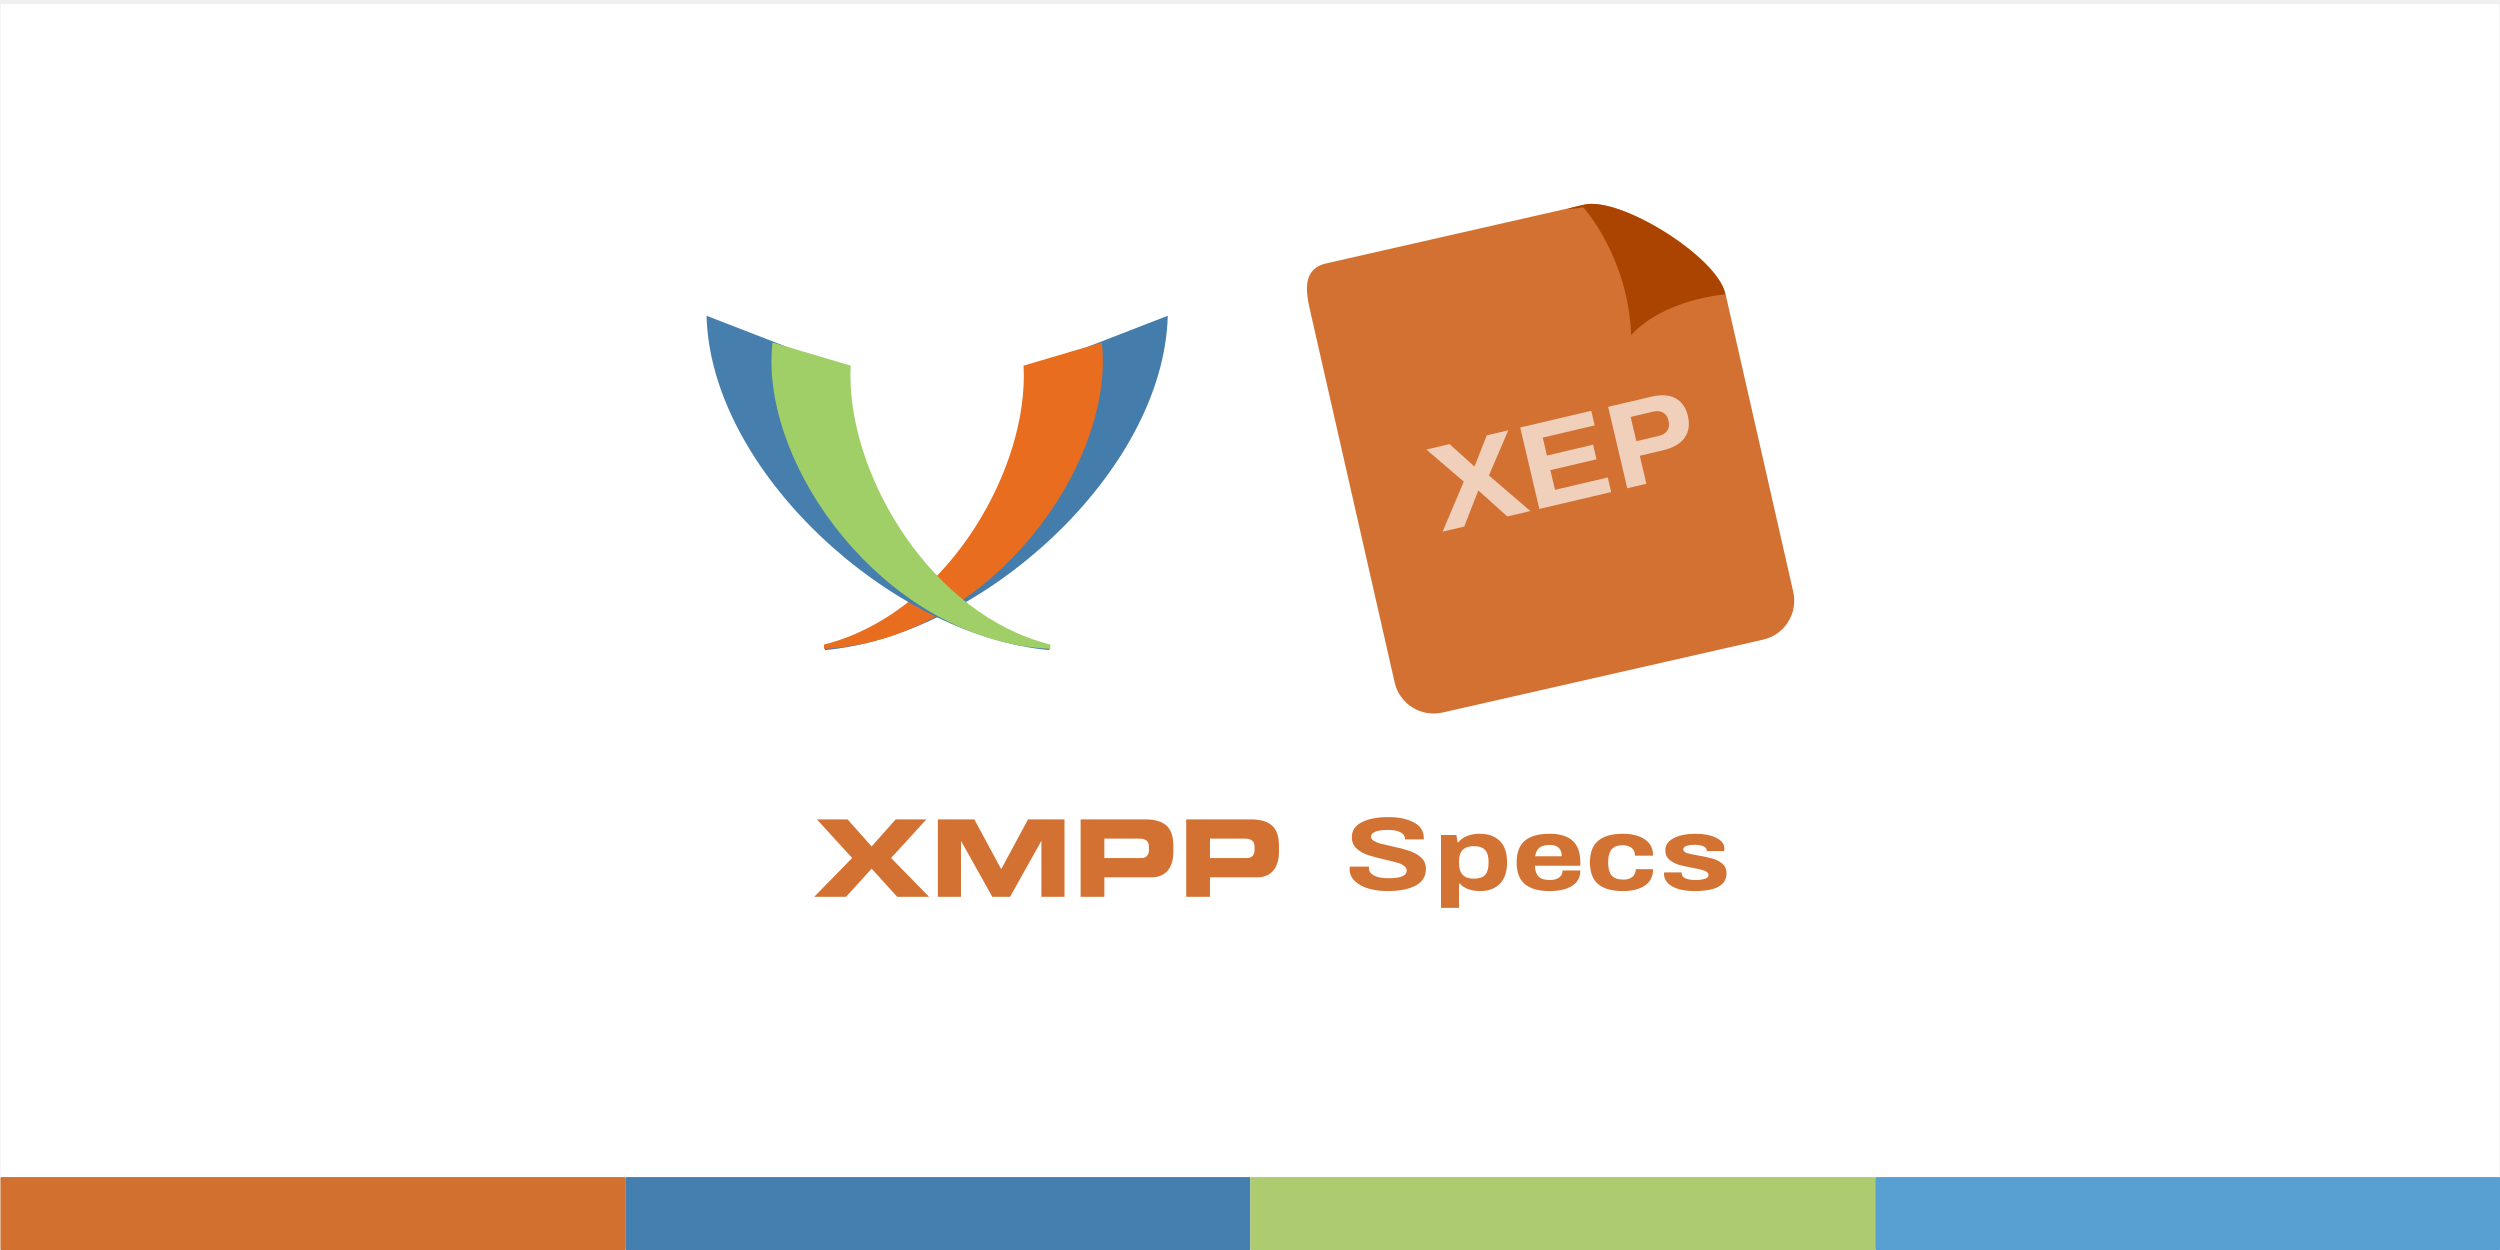
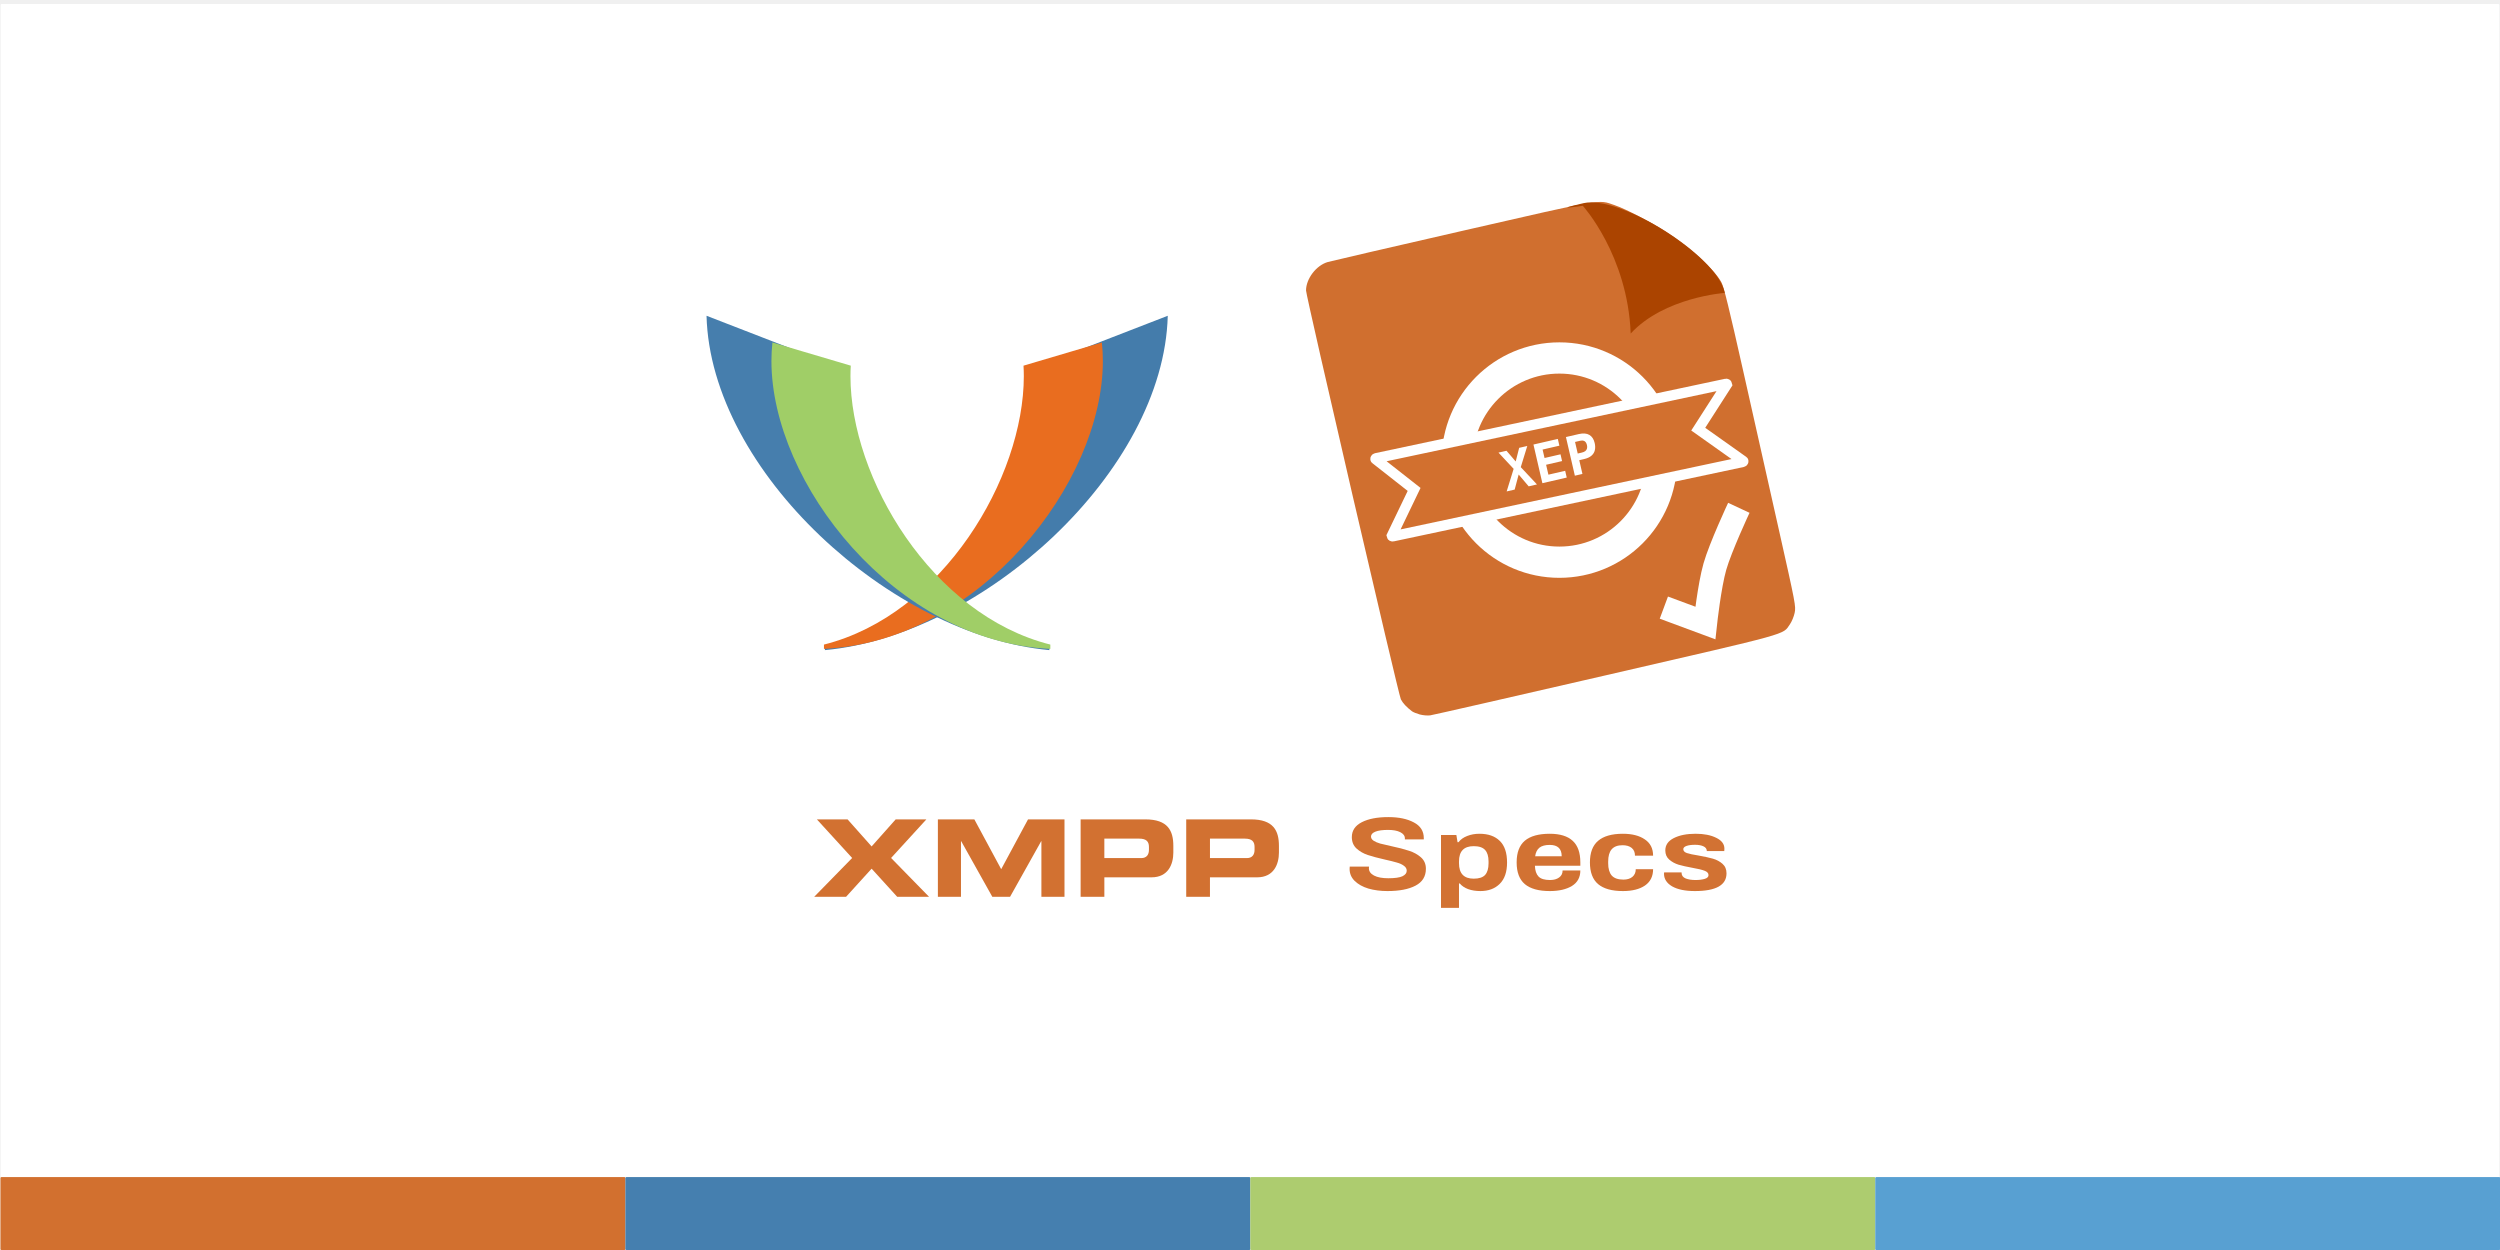
<svg xmlns="http://www.w3.org/2000/svg" version="1.1" id="svg1" width="1200" height="600" viewBox="0 0 1200 600" xml:space="preserve">
  <defs id="defs1">
    <rect x="604.52" y="390.758" width="334.055" height="82" id="rect4234" />
    <linearGradient id="SVGID_right_" y2="1.279e-13" gradientUnits="userSpaceOnUse" x2="-1073.2" gradientTransform="matrix(0.2645833,0,0,0.2645833,329.9932,33.63927)" y1="126.85" x1="-1073.2">
      <stop stop-color="#1b3967" offset=".011" id="stop10527" />
      <stop stop-color="#13b5ea" offset=".467" id="stop10529" />
      <stop stop-color="#002b5c" offset=".995" id="stop10531" />
    </linearGradient>
    <linearGradient id="SVGID_left_" y2="1.279e-13" gradientUnits="userSpaceOnUse" x2="-1073.2" gradientTransform="matrix(-0.2645833,0,0,0.2645833,-249.8126,33.639)" y1="126.85" x1="-1073.2">
      <stop stop-color="#1b3967" offset=".011" id="stop10534" />
      <stop stop-color="#13b5ea" offset=".467" id="stop10536" />
      <stop stop-color="#002b5c" offset=".995" id="stop10538" />
    </linearGradient>
    <rect x="604.52" y="390.758" width="415.207" height="77.828" id="rect4476" />
    <rect x="604.52" y="390.758" width="415.207" height="77.828" id="rect5409" />
    <filter id="mask-powermask-path-effect6244_inverse" style="color-interpolation-filters:sRGB" height="100" width="100" x="-50" y="-50">
      <feColorMatrix id="mask-powermask-path-effect6244_primitive1" values="1" type="saturate" result="fbSourceGraphic" />
      <feColorMatrix id="mask-powermask-path-effect6244_primitive2" values="-1 0 0 0 1 0 -1 0 0 1 0 0 -1 0 1 0 0 0 1 0 " in="fbSourceGraphic" />
    </filter>
    <rect x="604.52" y="390.758" width="415.207" height="77.828" id="rect6963" />
    <filter id="mask-powermask-path-effect1041_inverse" style="color-interpolation-filters:sRGB" height="100" width="100" x="-50" y="-50">
      <feColorMatrix id="mask-powermask-path-effect1041_primitive1" values="1" type="saturate" result="fbSourceGraphic" />
      <feColorMatrix id="mask-powermask-path-effect1041_primitive2" values="-1 0 0 0 1 0 -1 0 0 1 0 0 -1 0 1 0 0 0 1 0 " in="fbSourceGraphic" />
    </filter>
    <mask maskUnits="userSpaceOnUse" id="mask-powermask-path-effect1073">
-       <path id="mask-powermask-path-effect1073_box" style="fill:#ffffff;fill-opacity:1" d="M 671.264,150.567 H 852.181 V 355.552 H 671.264 Z" />
      <path id="path1071" d="m 708.386,240.737 12.869,17.31 -13.907,19.32 9.721,-0.07 9.384,-13.841 0.296,-0.002 9.701,13.703 10.372,-0.075 -14.245,-19.223 12.676,-17.388 -9.721,0.07 -8.092,11.91 -0.297,0.002 -8.325,-11.791 z m 42.2,-0.306 0.265,36.621 32.302,-0.234 -0.048,-6.566 -23.708,0.172 -0.064,-8.86 20.745,-0.15 -0.048,-6.566 -20.745,0.15 -0.058,-8.061 23.352,-0.169 -0.048,-6.566 z m 39.532,-0.286 0.265,36.621 8.595,-0.062 -0.091,-12.599 10.194,-0.074 c 4.742,-0.034 8.29,-1.109 10.645,-3.226 2.395,-2.153 3.578,-5.134 3.551,-8.942 -0.028,-3.808 -1.194,-6.736 -3.501,-8.784 -2.307,-2.083 -5.734,-3.107 -10.278,-3.075 z m 8.643,6.504 10.016,-0.072 c 1.857,-0.013 3.283,0.456 4.278,1.41 0.995,0.918 1.498,2.231 1.51,3.939 0.013,1.744 -0.472,3.1 -1.452,4.068 -0.981,0.968 -2.4,1.458 -4.257,1.472 l -10.016,0.072 z" style="font-weight:bold;font-size:61.687px;font-family:Archivo;-inkscape-font-specification:'Archivo Bold';display:inline;opacity:0.989;fill:#ab4400;fill-opacity:1;stroke-width:3.986" />
    </mask>
-     <filter id="mask-powermask-path-effect1073_inverse" style="color-interpolation-filters:sRGB" height="100" width="100" x="-50" y="-50">
-       <feColorMatrix id="mask-powermask-path-effect1073_primitive1" values="1" type="saturate" result="fbSourceGraphic" />
-       <feColorMatrix id="mask-powermask-path-effect1073_primitive2" values="-1 0 0 0 1 0 -1 0 0 1 0 0 -1 0 1 0 0 0 1 0 " in="fbSourceGraphic" />
-     </filter>
+     <rect x="206.211" y="451.592" width="290.309" height="84.673" id="rect3" />
  </defs>
  <g id="g1">
    <rect style="display:inline;fill:#ffffff;fill-opacity:1;stroke:none;stroke-width:3.78;stroke-opacity:1" id="rect22" width="1199.37" height="597.285" x="0.315" y="1.92" ry="0.509" />
    <g id="g26">
      <rect style="fill:#d2702f;fill-opacity:1;stroke:none;stroke-width:3.761;stroke-opacity:1" id="rect23" width="300" height="35" x="0.22" y="565" ry="0.502" />
      <rect style="fill:#457faf;fill-opacity:1;stroke:none;stroke-width:3.761;stroke-opacity:1" id="rect24" width="300" height="35" x="300.188" y="565" ry="0.502" />
      <rect style="fill:#adcc6f;fill-opacity:1;stroke:none;stroke-width:3.761;stroke-opacity:1" id="rect25" width="300" height="35" x="600.156" y="565" ry="0.502" />
      <rect style="fill:#58a0d2;fill-opacity:1;stroke:none;stroke-width:3.761;stroke-opacity:1" id="rect26" width="300" height="35" x="900.124" y="565" ry="0.502" />
    </g>
    <g id="g1722" style="display:inline;fill:#d27131;fill-opacity:1" transform="matrix(1.265201,0,0,1.265201,376.159,194.1212)">
      <path d="m 25.988,172.078 -13.388,-14.65 h 11.643 l 9.127,10.268 9.129,-10.268 h 11.643 l -13.387,14.646 14.401,14.728 h -12.09 l -9.697,-10.67 -9.693,10.67 H 11.584 l 14.404,-14.73 z" id="path1691" style="fill:#d27131;fill-opacity:1" />
      <path d="m 58.508,157.428 h 13.836 l 10.183,18.905 10.183,-18.905 h 13.832 v 29.374 h -8.762 v -21.096 h -0.08 L 85.893,186.802 H 79.16 l -11.807,-21.096 h -0.082 v 21.096 h -8.764 v -29.37 z" id="path1693" style="fill:#d27131;fill-opacity:1" />
      <path d="m 112.662,157.428 h 24.546 c 8.559,0 10.628,4.302 10.628,10.063 v 2.516 c 0,4.381 -1.908,9.41 -8.275,9.41 h -17.894 v 7.385 h -9.005 v -29.38 z m 9,14.69 h 13.997 c 2.109,0 2.924,-1.377 2.924,-3.123 v -1.135 c 0,-1.99 -0.976,-3.127 -3.694,-3.127 h -13.227 v 7.38 z" id="path1695" style="fill:#d27131;fill-opacity:1" />
      <path d="m 152.722,157.428 h 24.546 c 8.561,0 10.63,4.302 10.63,10.063 v 2.516 c 0,4.381 -1.907,9.41 -8.275,9.41 h -17.893 v 7.385 h -9.008 v -29.38 z m 9.01,14.69 h 13.996 c 2.11,0 2.922,-1.377 2.922,-3.123 v -1.135 c 0,-1.99 -0.974,-3.127 -3.693,-3.127 h -13.225 v 7.38 z" id="path1697" style="fill:#d27131;fill-opacity:1" />
    </g>
-     <g id="g28">
+     <g id="g28" style="display:inline">
      <g id="g1716" transform="matrix(1.265201,0,0,1.265201,322.159,132.1212)" style="display:inline">
        <path d="m 151.805,29.558 c 0.077,1.313 -1.787,0.968 -1.787,2.293 0,38.551 -46.558,97.366 -91.688,108.73 v 1.639 C 118.283,136.7 186.89,74.42 188.4,15.37 l -36.599,14.189 z" style="fill:#447cab;fill-opacity:1" id="path1679" />
        <path d="m 133.673,34.301 c 0.076,1.313 0.12,2.63 0.12,3.957 0,38.551 -30.699,90.497 -75.827,101.86 v 1.639 c 59.044,-2.79 105.81,-63.024 105.81,-109.2 0,-2.375 -0.128,-4.729 -0.371,-7.056 l -29.73,8.798 z" style="display:inline;fill:#e96d1f" id="path1681" />
        <path d="m 163.691,24.952 -7.617,2.722 c 0.041,0.962 0.066,2.254 0.066,3.225 0,41.219 -37.271,98.204 -87.272,107.12 -3.245,1.088 -7.538,2.077 -10.932,2.931 v 1.638 C 123.19,137.028 169.036,70.722 163.696,24.948 Z" style="display:none;fill:#d9541e" id="path1683" />
        <path d="m 50.011,29.557 c -0.077,1.313 1.787,0.968 1.787,2.293 0,38.551 46.558,97.366 91.688,108.73 v 1.639 C 83.533,136.699 14.926,74.419 13.416,15.369 l 36.599,14.189 z" style="display:inline;fill:#467ead;fill-opacity:1" id="path1685" />
        <path d="m 68.143,34.3 c -0.076,1.313 -0.12,2.63 -0.12,3.957 0,38.551 30.699,90.497 75.827,101.86 v 1.639 C 84.806,138.966 38.04,78.732 38.04,32.556 c 0,-2.375 0.128,-4.729 0.371,-7.056 l 29.73,8.798 z" style="display:inline;fill:#a0ce67" id="path1687" />
        <path d="m 38.125,24.951 7.617,2.722 c -0.041,0.962 -0.066,2.254 -0.066,3.225 0,41.219 37.271,98.204 87.272,107.12 3.245,1.088 7.538,2.077 10.932,2.931 v 1.638 C 78.626,137.027 32.78,70.721 38.12,24.947 Z" style="display:none;fill:#439639" id="path1689" />
      </g>
-       <g id="g6101" transform="matrix(1.096598,0.00794039,-0.00794039,1.096598,-96.46753,-69.87788)" style="fill:#d2702f;fill-opacity:1">
-         <path id="rect6094" style="opacity:0.989;fill:#d2702f;fill-opacity:1;stroke-width:3.78;stop-color:#000000" d="m 683.778,151.567 h 115.889 c 16.213,0 51.514,35.113 51.514,51.514 v 133.957 c 0,9.703 -7.811,17.514 -17.514,17.514 H 689.778 c -9.703,0 -17.514,-7.811 -17.514,-17.514 V 169.081 c 0,-9.703 1.811,-17.514 11.514,-17.514 z" clip-path="none" transform="rotate(-13.22361,774.1936,223.1567)" mask="url(#mask-powermask-path-effect1073)" />
-         <text xml:space="preserve" style="font-weight:bold;font-size:61.687px;font-family:Archivo;-inkscape-font-specification:'Archivo Bold';display:none;opacity:0.989;fill:#ab4400;fill-opacity:1;stroke-width:4.372;stop-color:#000000" x="649.961" y="255.251" id="text620" transform="matrix(0.9608129,-0.00695718,0.00626635,0.8654074,88.42658,63.08212)">
-           <tspan id="tspan618" x="649.961" y="255.251" style="fill:#ab4400;fill-opacity:1;stroke-width:4.372">XEP</tspan>
+       <g fill="#d2702f" transform="matrix(1.096598,0.00794037,-0.00794037,1.096598,-96.70156,-70.60035)" id="g15" style="display:inline">
+         <path style="display:inline;fill:#d06f2f;fill-opacity:1;fill-rule:evenodd;stroke:none;stroke-width:6.531;stroke-dasharray:none;stroke-opacity:1" d="m 76.209,260.716 c -1.487,-0.407 -3.172,-1.096 -3.744,-1.529 -2.636,-1.998 -4.397,-3.888 -5.351,-5.742 C 65.966,251.213 21.6,59.926 21.6,57.206 c 0,-5.65 4.918,-12.083 10.451,-13.671 1.697,-0.487 30.95,-7.265 65.006,-15.061 68.287,-15.633 64.559,-15.003 72.575,-12.268 5.43,1.852 17.782,8.243 24.77,12.816 12.132,7.939 23.239,18.087 26.592,24.296 1.17,2.167 3.661,12.304 10.463,42.589 4.91,21.86 12.621,56.19 17.136,76.289 8.004,35.634 8.192,36.624 7.541,39.745 -0.367,1.76 -1.39,4.23 -2.272,5.488 -3.628,5.177 1.575,3.736 -88.282,24.461 -45.133,10.41 -83.097,19.071 -84.364,19.247 -1.267,0.176 -3.521,-0.013 -5.008,-0.42 z" id="path6" transform="matrix(0.9118633,-0.00660272,0.00660272,0.9118633,641.1365,134.7284)" />
+         <path id="rect6" style="display:none;fill:#aa0000;fill-rule:evenodd;stroke-width:10.339" transform="rotate(-13.41487,1.4925293e-5,-1.196059e-5)" d="m 612.95,324.664 117.346,0.233 c 11.681,0.023 48.624,35.907 48.529,51.922 l -0.823,138.45 c -0.045,7.584 -6.106,13.691 -13.691,13.691 H 612.95 c -7.585,0 -13.691,-6.106 -13.691,-13.691 V 338.354 c 0,-7.585 6.106,-13.706 13.691,-13.691 z" />
+         <g id="g2" transform="matrix(0.6535431,0,0,0.6535431,267.6928,91.11027)" style="stroke:#ffffff">
+           <circle style="display:inline;fill:#d27131;fill-opacity:1;stroke:#ffffff;stroke-width:20.929;stroke-dasharray:none;stroke-opacity:1" id="path1" cx="770.734" cy="264.277" r="68.392" transform="rotate(-0.4148665)" />
+           <path id="rect1" style="display:inline;stroke-width:6.893" transform="rotate(-12.41487)" d="M 579.072,392.005 H 818.819 c 0.129,0 0.245,0.052 0.329,0.136 0.084,0.084 0.136,0.2 0.136,0.329 l -25.067,25.343 25.067,27.212 c 0.087,0.095 -0.052,0.245 -0.136,0.329 -0.084,0.084 -0.2,0.136 -0.329,0.136 H 579.072 c -0.129,0 -0.245,-0.052 -0.329,-0.136 -0.084,-0.084 -0.136,-0.2 -0.136,-0.329 l 21.086,-27.288 -21.086,-25.267 c -0.082,-0.099 0.052,-0.245 0.136,-0.329 0.084,-0.084 0.2,-0.136 0.329,-0.136 z" />
+         </g>
+         <path d="m 782.443,147.629 c 15.783,-3.709 58.18,22.398 61.932,38.364 l 0.113,0.482 c 0,0 -26.561,2.088 -41.04,18.088 -1.576,-34.299 -21.363,-55.768 -21.363,-55.768 0,0 -15.161,2.48 0.358,-1.166 z" fill="#aa4400" opacity="0.989" id="path15" style="display:inline" />
+         <path style="display:inline;fill:none;fill-opacity:1;stroke:#ffffff;stroke-width:10.339;stroke-dasharray:none;stroke-opacity:1" d="m 818.83,324.415 18.206,6.607 c 0,0 1.652,-16.23 4,-24.715 2.348,-8.485 10.295,-25.811 10.295,-25.811" id="path3" />
+         <text xml:space="preserve" transform="matrix(0.887007,-0.2115581,0.2115581,0.887007,465.6005,-104.2847)" id="text3" style="font-style:normal;font-variant:normal;font-weight:bold;font-stretch:normal;font-size:26.667px;font-family:Monospace;-inkscape-font-specification:'Monospace Bold';text-align:start;writing-mode:lr-tb;direction:ltr;white-space:pre;shape-inside:url(#rect3);display:none;fill:#ffffff;fill-opacity:1;stroke:none;stroke-width:11.339;stroke-dasharray:none;stroke-opacity:1">
+           <tspan x="206.211" y="475.855" id="tspan1">XEP</tspan>
        </text>
-         <path id="path6314" style="display:none;fill:#ffffff;fill-opacity:1;stroke-width:0.614" d="m 715.191,228.987 c 0.653,25.519 21.728,52.004 46.984,66.637 -5.832,4.604 -12.433,8.117 -19.641,9.932 v 0.506 c -0.005,10e-4 -0.012,0.003 -0.018,0.004 v 1.006 c 7.651,-0.652 14.862,-2.672 21.508,-5.697 1.631,-0.673 3.252,-1.414 4.865,-2.191 1.595,0.768 3.198,1.498 4.811,2.164 6.662,3.04 13.893,5.071 21.566,5.725 v -1.004 c -0.005,-10e-4 -0.012,-0.003 -0.018,-0.004 v -0.508 c -7.208,-1.815 -13.81,-5.327 -19.643,-9.932 25.257,-14.632 46.334,-41.117 46.986,-66.637 l -15.244,5.908 -4.549,1.625 -13.797,4.084 v 0.002 c 0.047,0.806 0.072,1.613 0.072,2.428 0,15.002 -7.58,33.303 -20.184,46.471 -12.603,-13.168 -20.186,-31.467 -20.186,-46.469 0,-0.815 0.028,-1.624 0.074,-2.43 l -13.795,-4.082 -4.629,-1.656 -0.004,-0.002 z" />
-         <path id="path6097" style="opacity:0.989;fill:#aa4400;fill-opacity:1;stroke-width:3.78;stop-color:#000000" d="m 782.443,147.629 c 15.783,-3.709 58.18,22.398 61.932,38.364 l 0.113,0.482 c 0,0 -26.561,2.088 -41.04,18.088 -1.576,-34.299 -21.363,-55.768 -21.363,-55.768 0,0 -15.161,2.48 0.358,-1.166 z" />
+         <path d="m 206.744,475.855 5.707,-9.813 -5.333,-9.227 h 3.947 l 3.147,6 3.093,-6 h 4 l -5.333,9.2 5.707,9.84 h -4.08 l -3.413,-6.613 -3.493,6.613 z m 17.6,0 v -19.04 h 12 v 3.333 h -8.267 v 4.16 h 7.867 v 3.333 h -7.867 v 4.88 h 8.267 v 3.333 z m 16,0 v -19.04 h 6.32 q 3.28,0 4.88,1.547 1.6,1.52 1.6,4.373 0,1.893 -0.693,3.333 -0.667,1.413 -2.16,2.213 -1.467,0.8 -3.867,0.8 h -2.347 v 6.773 z m 5.68,-10.053 q 1.12,0 1.84,-0.32 0.72,-0.347 1.067,-0.987 0.373,-0.667 0.373,-1.6 0,-1.413 -0.667,-2.107 -0.667,-0.693 -2.107,-0.693 h -2.453 v 5.707 z" id="text4" style="font-weight:bold;font-size:26.667px;font-family:Monospace;-inkscape-font-specification:'Monospace Bold';white-space:pre;display:inline;fill:#ffffff;stroke-width:11.339" transform="matrix(0.887007,-0.2115581,0.2115581,0.887007,465.6005,-104.2847)" aria-label="XEP" />
      </g>
    </g>
    <g id="g4360" style="fill:#d27131;fill-opacity:1" transform="translate(156)">
      <g aria-label="Specs" transform="matrix(1.211811,0,0,0.961335,-243.4038,6.398324)" id="text5407" style="font-weight:bold;font-size:52.019px;font-family:Archivo;-inkscape-font-specification:'Archivo Bold';white-space:pre;opacity:0.989;stroke-width:3.78;fill:#d27131;fill-opacity:1">
        <path d="m 621.686,438.257 q -4.109,0 -7.543,-1.248 -3.381,-1.3 -5.41,-3.797 -2.029,-2.497 -2.029,-6.034 l 0.052,-1.144 h 7.647 l -0.052,0.832 q 0,2.289 2.029,3.641 2.029,1.352 5.67,1.352 3.849,0 5.566,-0.988 1.717,-1.04 1.717,-2.757 0,-1.509 -1.144,-2.497 -1.092,-1.04 -2.809,-1.613 -1.665,-0.624 -4.63,-1.457 -4.214,-1.196 -6.814,-2.289 -2.601,-1.092 -4.474,-3.225 -1.873,-2.185 -1.873,-5.722 0,-4.89 3.953,-7.439 3.953,-2.549 10.508,-2.549 6.19,0 10.092,2.653 3.953,2.601 3.953,7.855 v 0.624 h -7.491 v -0.468 q 0,-1.977 -1.821,-3.121 -1.769,-1.144 -4.838,-1.144 -3.277,0 -5.046,0.884 -1.717,0.884 -1.717,2.445 0,1.196 1.04,2.081 1.04,0.832 2.601,1.405 1.561,0.52 4.422,1.3 4.266,1.144 6.971,2.289 2.757,1.092 4.734,3.277 1.977,2.185 1.977,5.722 0,5.722 -4.109,8.427 -4.057,2.705 -11.132,2.705 z" id="path6965" style="fill:#d27131;fill-opacity:1" />
        <path d="m 642.909,410.271 h 6.086 l 0.468,3.589 h 0.364 q 1.3,-2.081 3.485,-3.121 2.185,-1.092 4.838,-1.092 5.202,0 8.063,3.589 2.861,3.537 2.861,10.768 0,7.075 -2.913,10.664 -2.861,3.589 -7.647,3.589 -2.757,0 -4.89,-0.988 -2.081,-0.988 -3.277,-2.809 h -0.312 v 12.172 h -7.127 z m 12.953,21.796 q 3.173,0 4.526,-1.873 1.352,-1.925 1.352,-5.774 v -0.936 q 0,-3.849 -1.352,-5.722 -1.352,-1.925 -4.526,-1.925 -5.826,0 -5.826,7.647 v 0.832 q 0,7.751 5.826,7.751 z" id="path6967" style="fill:#d27131;fill-opacity:1" />
        <path d="m 685.981,438.257 q -6.606,0 -9.884,-3.485 -3.225,-3.485 -3.225,-10.82 0,-7.335 3.225,-10.82 3.277,-3.485 9.884,-3.485 6.086,0 9.103,3.537 3.017,3.485 3.017,10.768 v 1.665 h -17.998 q 0.104,3.641 1.457,5.41 1.352,1.717 4.526,1.717 2.237,0 3.589,-1.248 1.405,-1.248 1.405,-3.537 h 7.023 q 0,5.15 -3.329,7.751 -3.329,2.549 -8.791,2.549 z m 4.734,-17.374 q 0,-5.67 -4.734,-5.67 -2.705,0 -4.109,1.405 -1.352,1.405 -1.665,4.266 z" id="path6969" style="fill:#d27131;fill-opacity:1" />
        <path d="m 714.955,438.257 q -6.554,0 -9.832,-3.485 -3.225,-3.485 -3.225,-10.82 0,-7.283 3.225,-10.768 3.277,-3.537 9.832,-3.537 5.462,0 8.687,2.809 3.277,2.757 3.277,8.115 h -7.179 q 0,-2.497 -1.3,-3.849 -1.3,-1.352 -3.641,-1.352 -2.913,0 -4.318,2.081 -1.352,2.029 -1.352,6.086 v 0.832 q 0,4.057 1.405,6.138 1.457,2.029 4.63,2.029 2.237,0 3.537,-1.352 1.352,-1.405 1.352,-3.849 h 6.866 q 0,5.358 -3.225,8.167 -3.225,2.757 -8.739,2.757 z" id="path6971" style="fill:#d27131;fill-opacity:1" />
        <path d="m 743.462,438.257 q -5.722,0 -8.999,-2.341 -3.225,-2.393 -3.225,-6.346 l 0.052,-0.624 h 6.918 v 0.364 q 0.052,1.821 1.613,2.653 1.613,0.78 3.901,0.78 2.133,0 3.641,-0.572 1.509,-0.572 1.509,-1.873 0,-1.457 -1.561,-2.185 -1.509,-0.728 -4.786,-1.457 -3.381,-0.78 -5.514,-1.561 -2.133,-0.832 -3.693,-2.549 -1.561,-1.717 -1.561,-4.578 0,-4.005 3.329,-6.138 3.381,-2.185 8.687,-2.185 4.942,0 8.167,2.029 3.225,1.977 3.225,5.41 l -0.052,1.196 h -6.918 v -0.104 q -0.052,-1.509 -1.3,-2.237 -1.248,-0.78 -3.381,-0.78 -2.133,0 -3.381,0.572 -1.248,0.572 -1.248,1.613 0,1.3 1.405,1.925 1.457,0.624 4.63,1.248 3.485,0.78 5.67,1.561 2.185,0.78 3.797,2.549 1.613,1.769 1.613,4.786 0,8.843 -12.537,8.843 z" id="path6973" style="fill:#d27131;fill-opacity:1" />
      </g>
      <text xml:space="preserve" id="text6961" style="font-style:normal;font-variant:normal;font-weight:bold;font-stretch:normal;font-size:52.019px;font-family:Archivo;-inkscape-font-specification:'Archivo Bold';white-space:pre;shape-inside:url(#rect6963);display:none;opacity:0.989;fill:#d27131;fill-opacity:1;stroke-width:3.78;stop-color:#000000" transform="matrix(1.211811,0,0,0.961335,-243.4038,6.398324)" />
    </g>
  </g>
</svg>
